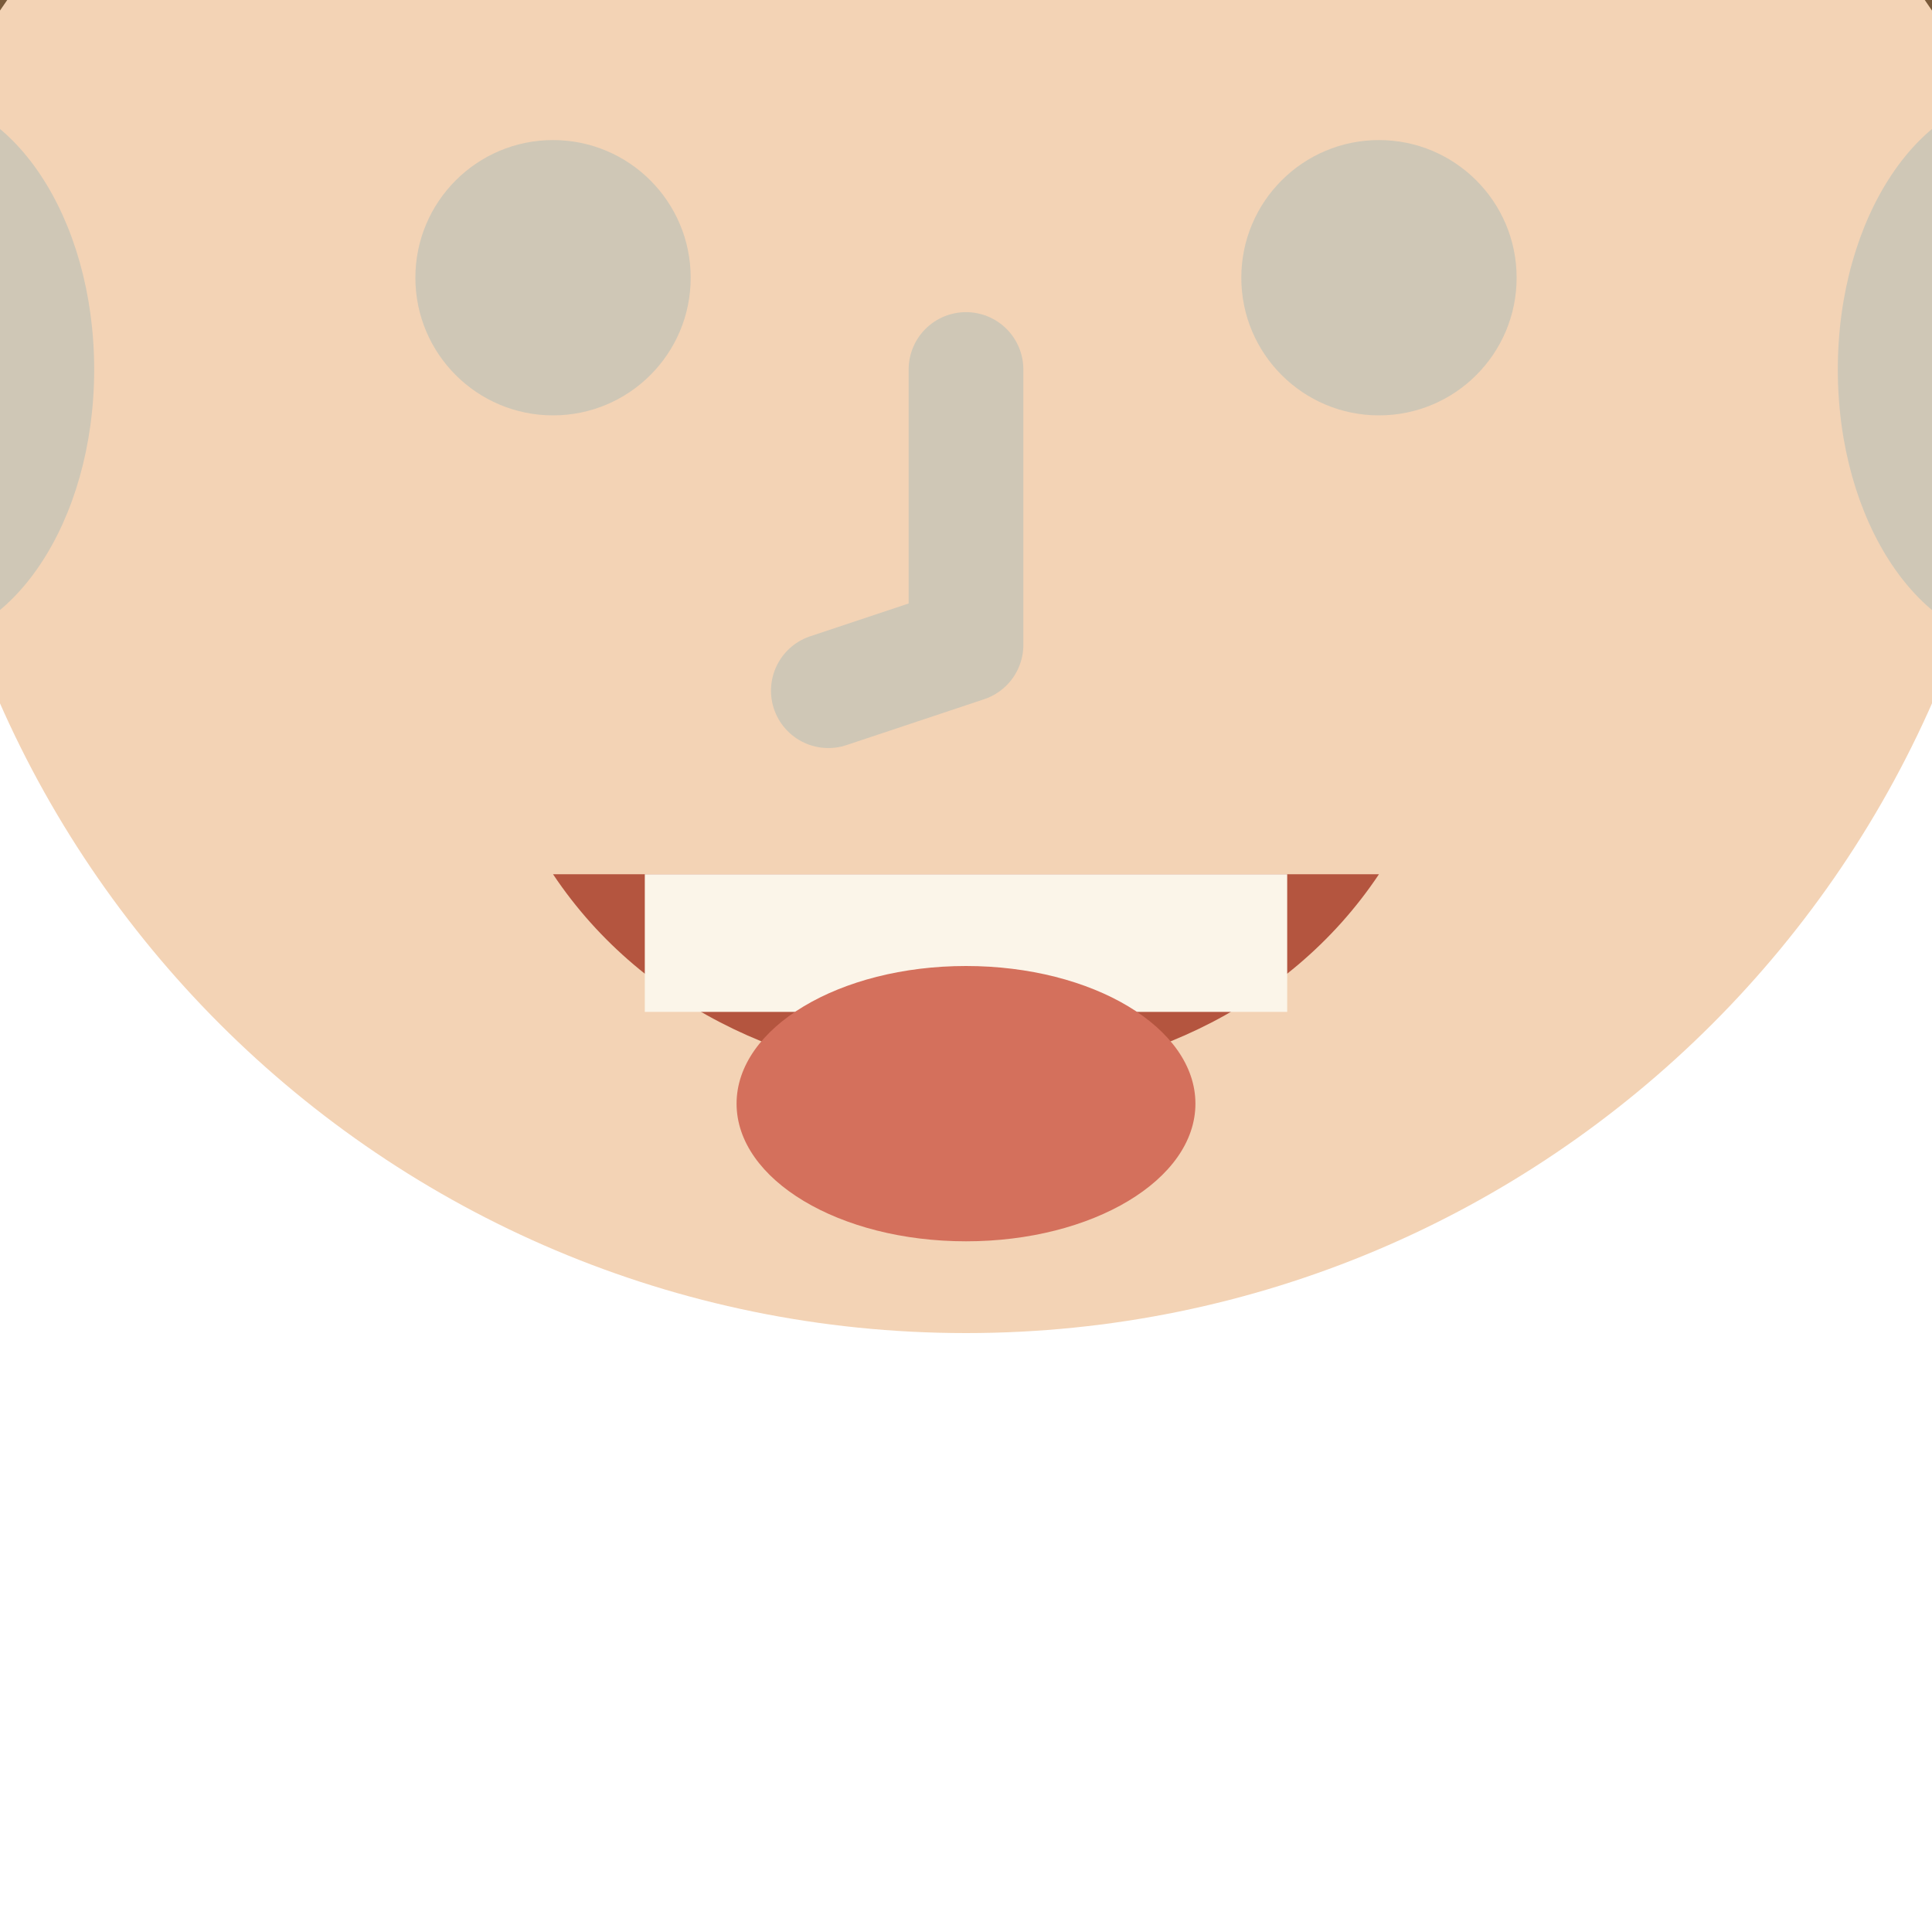
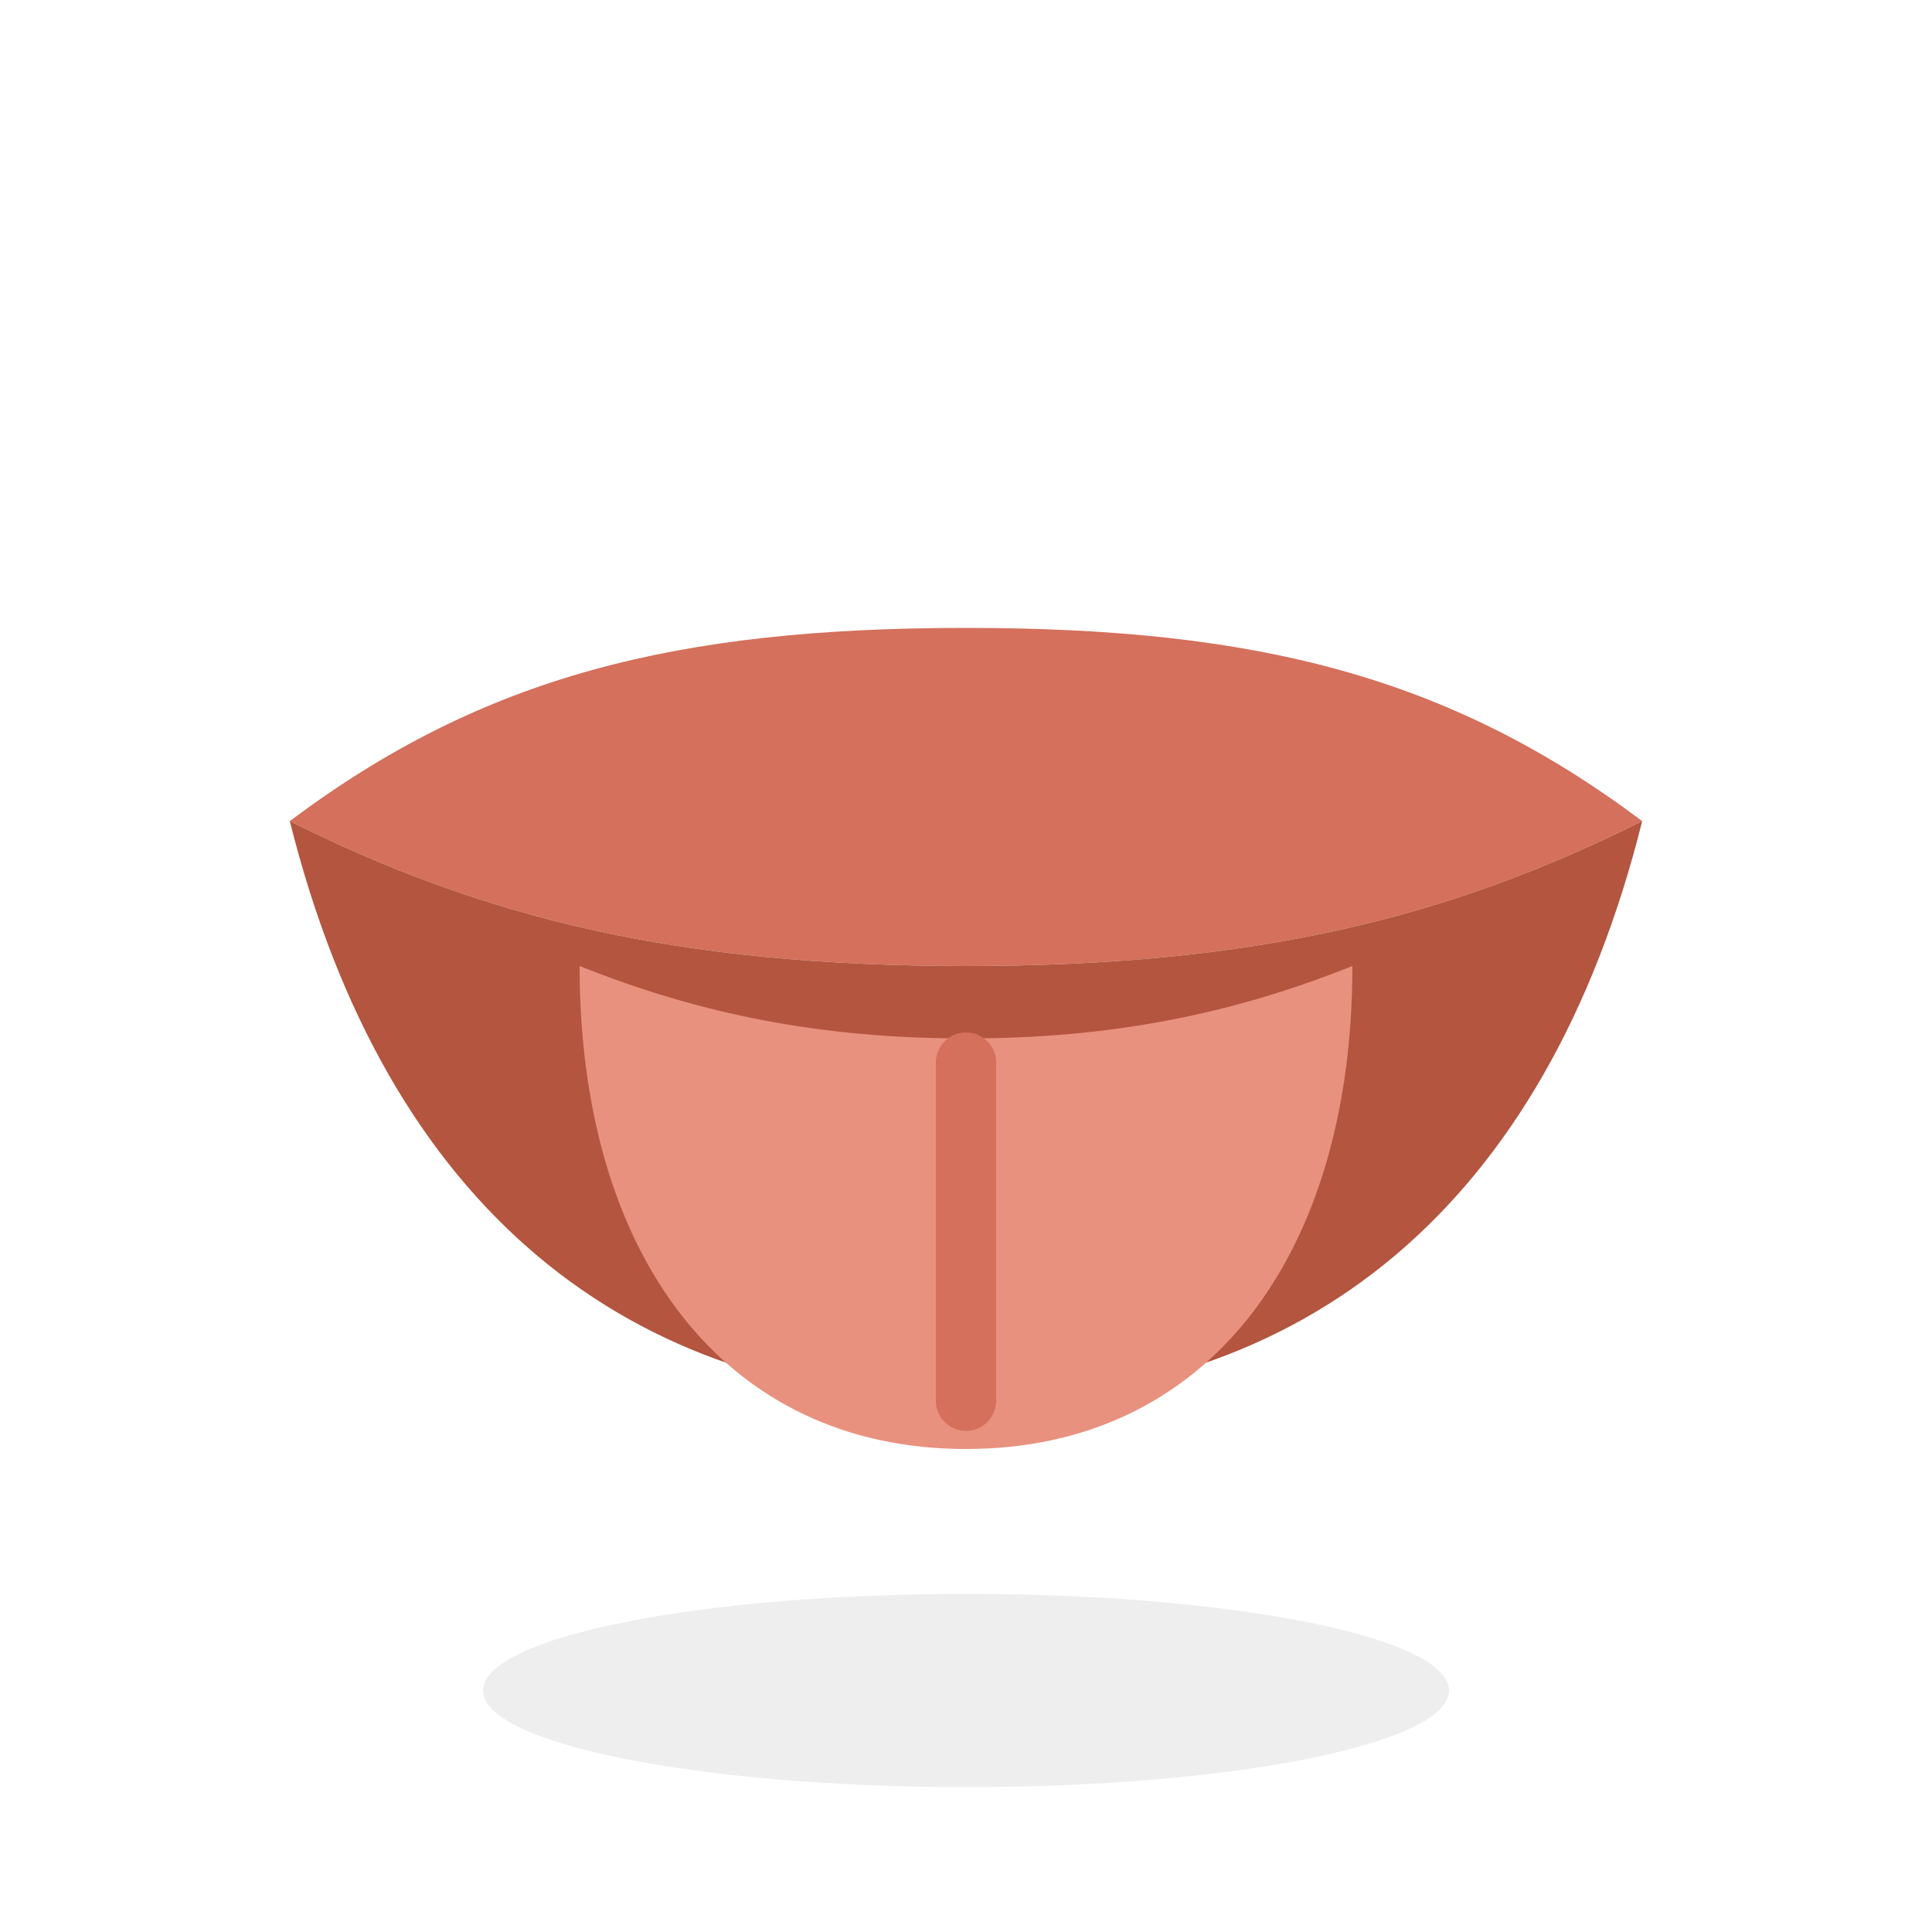
<svg xmlns="http://www.w3.org/2000/svg" viewBox="0 0 80 80" width="80" height="80" role="img" aria-label="혀">
-   <g transform="translate(40 40) scale(1.9) translate(-40 -57)">
-     <circle cx="40" cy="42" r="23" fill="#F3D3B5" />
-     <path d="M17 40c0-14 10-22 23-22s23 8 23 22c-3-8-10-12-23-12S20 32 17 40z" fill="#7A5A3A" />
-     <ellipse cx="17" cy="44" rx="4" ry="6" fill="#CFC7B6" />
-     <ellipse cx="63" cy="44" rx="4" ry="6" fill="#CFC7B6" />
-     <circle cx="31" cy="42" r="3" fill="#CFC7B6" />
-     <circle cx="49" cy="42" r="3" fill="#CFC7B6" />
-     <path d="M40 44v6l-3 1" stroke="#CFC7B6" stroke-width="2.5" stroke-linecap="round" stroke-linejoin="round" fill="none" />
-     <path d="M31 55c4 6 14 6 18 0z" fill="#B4553F" />
-     <path d="M33 55h14v3H33z" fill="#FBF5E9" />
-     <ellipse cx="40" cy="60" rx="5" ry="3" fill="#D4705C" />
-   </g>
+   <ellipse cx="40" cy="70" rx="20" ry="4" fill="#000" opacity=".07" />
+   <path d="M12 34c8-6 16-8 28-8s20 2 28 8c-8 4-16 6-28 6s-20-2-28-6z" fill="#D4705C" />
+   <path d="M12 34c4 16 14 24 28 24s24-8 28-24c-8 4-16 6-28 6s-20-2-28-6z" fill="#B4553F" />
+   <path d="M24 40c0 12 6 20 16 20s16-8 16-20c-5 2-10 3-16 3s-11-1-16-3z" fill="#E9917F" />
+   <path d="M40 44v14" stroke="#D4705C" stroke-width="2.5" stroke-linecap="round" />
</svg>
